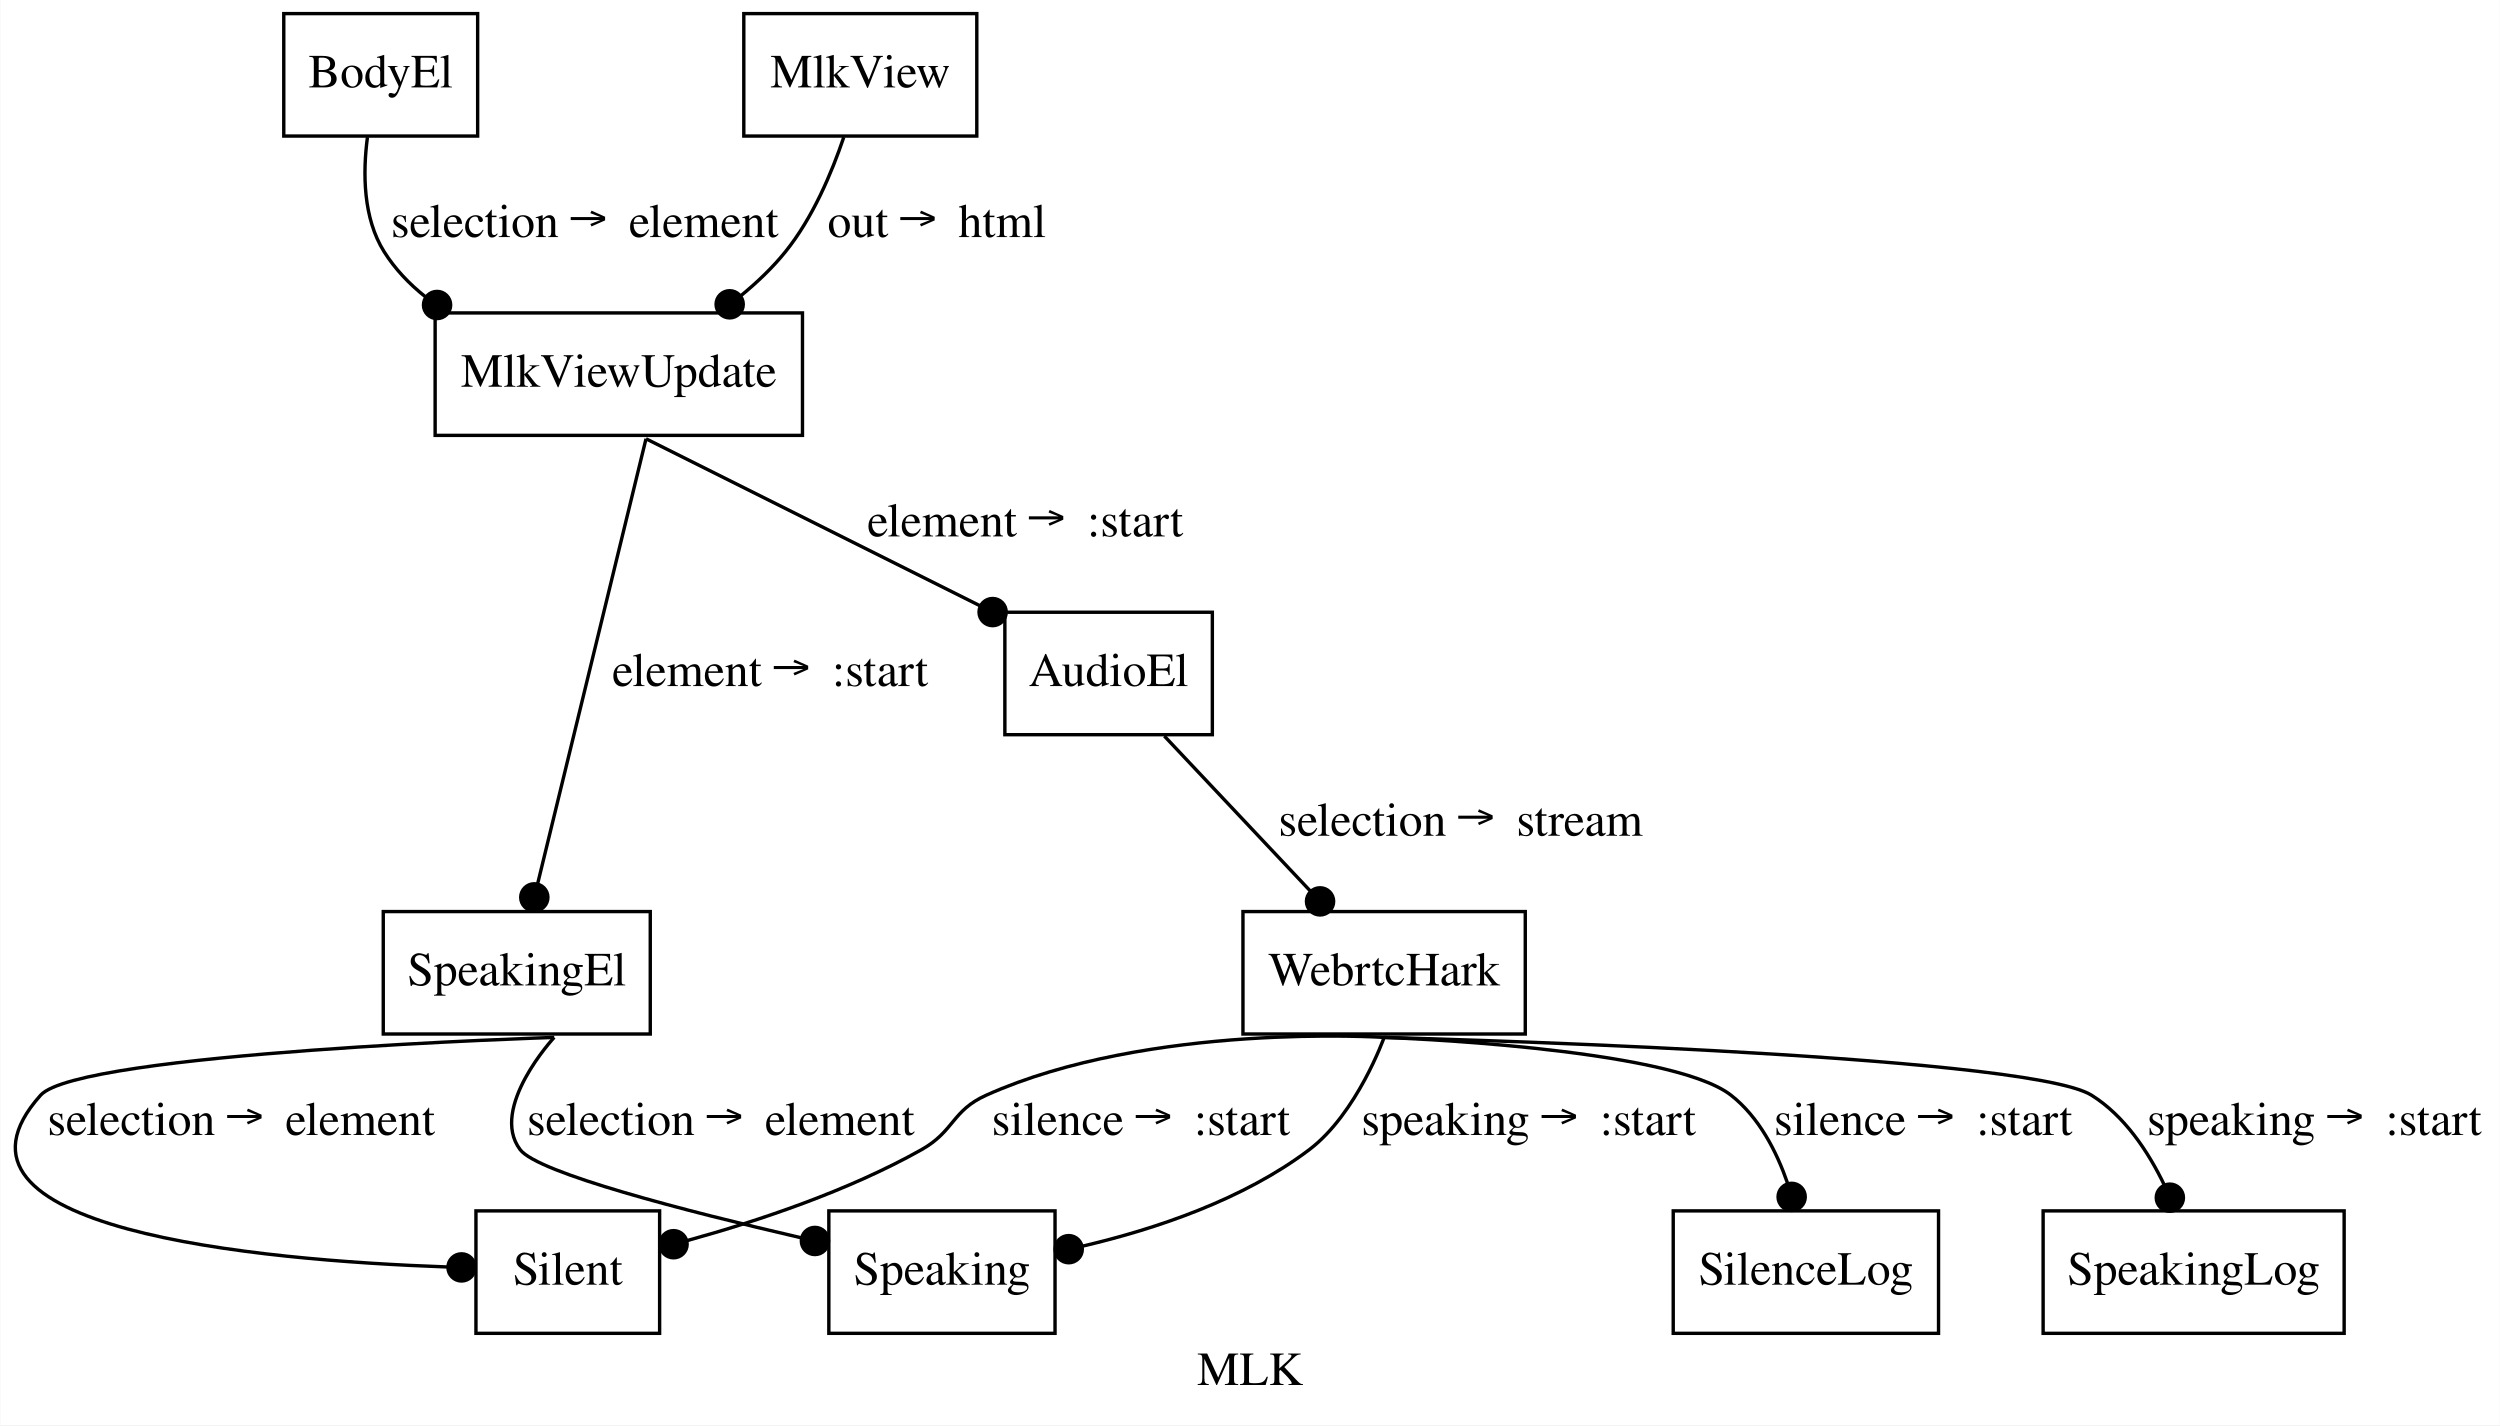
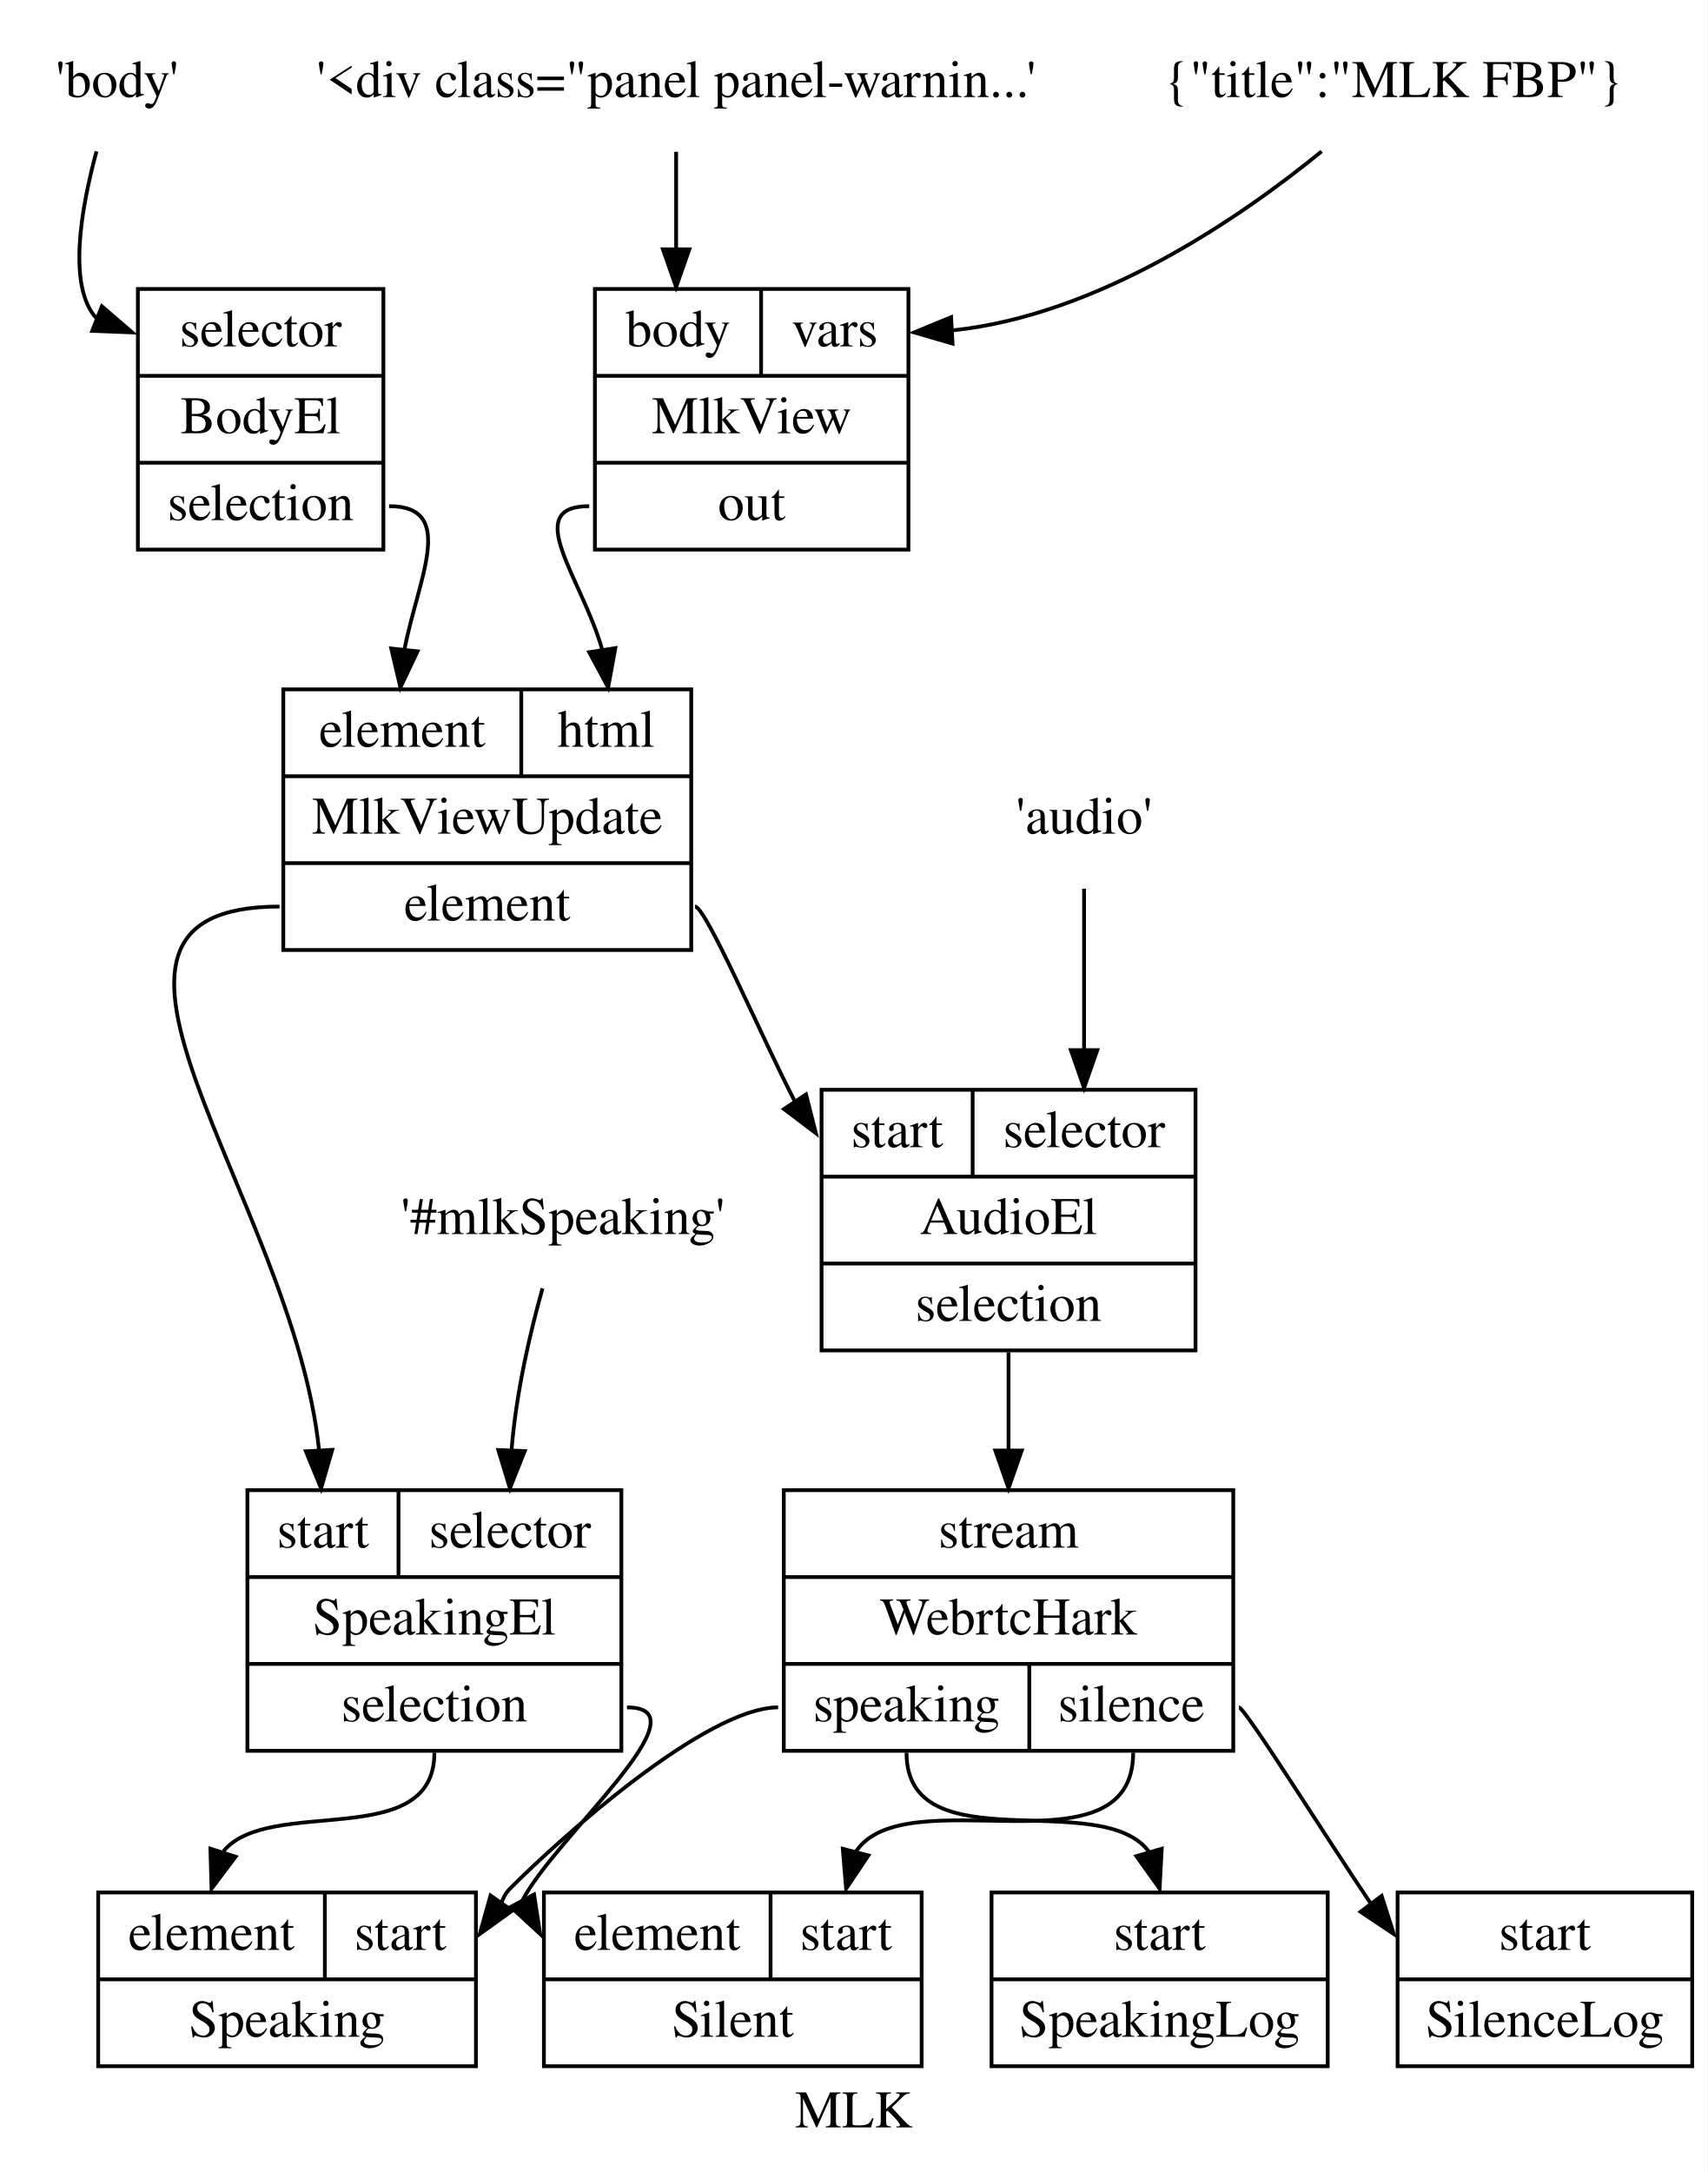
- <svg xmlns="http://www.w3.org/2000/svg" width="735pt" height="419pt" viewBox="0.00 0.00 734.85 419.00">
-   <g id="graph0" class="graph" transform="scale(1 1) rotate(0) translate(4 415)">
-     <polygon fill="white" stroke="none" points="-4,4 -4,-415 730.854,-415 730.854,4 -4,4" />
-     <text text-anchor="middle" x="363.427" y="-7.8" font-family="Times,serif" font-size="14.00">MLK</text>
+ <svg xmlns="http://www.w3.org/2000/svg" width="452pt" height="575pt" viewBox="0.00 0.00 452.00 575.00">
+   <g id="graph0" class="graph" transform="scale(1 1) rotate(0) translate(4 571)">
+     <polygon fill="white" stroke="none" points="-4,4 -4,-571 448,-571 448,4 -4,4" />
+     <text text-anchor="middle" x="222" y="-7.8" font-family="Times,serif" font-size="14.00">MLK</text>
    <g id="node1" class="node">
-       <polygon fill="none" stroke="black" points="136.354,-411 79.354,-411 79.354,-375 136.354,-375 136.354,-411" />
-       <text text-anchor="middle" x="107.854" y="-389.3" font-family="Times,serif" font-size="14.00">BodyEl</text>
+       <polygon fill="none" stroke="black" points="32.5,-425.5 32.5,-494.5 97.5,-494.5 97.5,-425.5 32.5,-425.5" />
+       <text text-anchor="middle" x="65" y="-479.3" font-family="Times,serif" font-size="14.00">selector</text>
+       <polyline fill="none" stroke="black" points="32.5,-471.5 97.5,-471.5 " />
+       <text text-anchor="middle" x="65" y="-456.3" font-family="Times,serif" font-size="14.00">BodyEl</text>
+       <polyline fill="none" stroke="black" points="32.5,-448.5 97.5,-448.5 " />
+       <text text-anchor="middle" x="65" y="-433.3" font-family="Times,serif" font-size="14.00">selection</text>
    </g>
    <g id="node2" class="node">
-       <polygon fill="none" stroke="black" points="231.854,-323 123.854,-323 123.854,-287 231.854,-287 231.854,-323" />
-       <text text-anchor="middle" x="177.854" y="-301.3" font-family="Times,serif" font-size="14.00">MlkViewUpdate</text>
+       <polygon fill="none" stroke="black" points="71,-319.5 71,-388.5 179,-388.5 179,-319.5 71,-319.5" />
+       <text text-anchor="middle" x="102.5" y="-373.3" font-family="Times,serif" font-size="14.00">element</text>
+       <polyline fill="none" stroke="black" points="134,-365.5 134,-388.5 " />
+       <text text-anchor="middle" x="156.5" y="-373.3" font-family="Times,serif" font-size="14.00">html</text>
+       <polyline fill="none" stroke="black" points="71,-365.5 179,-365.5 " />
+       <text text-anchor="middle" x="125" y="-350.3" font-family="Times,serif" font-size="14.00">MlkViewUpdate</text>
+       <polyline fill="none" stroke="black" points="71,-342.5 179,-342.5 " />
+       <text text-anchor="middle" x="125" y="-327.3" font-family="Times,serif" font-size="14.00">element</text>
    </g>
    <g id="edge1" class="edge">
-       <path fill="none" stroke="black" d="M103.956,-374.664C102.568,-364.151 102.639,-350.901 108.854,-341 112.045,-335.916 116.224,-331.54 120.95,-327.781" />
-       <ellipse fill="black" stroke="black" cx="124.422" cy="-325.332" rx="4" ry="4" />
-       <text text-anchor="middle" x="167.854" y="-345.3" font-family="Times,serif" font-size="14.00">selection →  element</text>
+       <path fill="none" stroke="black" d="M99,-437C117.119,-437 106.676,-417.869 103.074,-399.022" />
+       <polygon fill="black" stroke="black" points="106.546,-398.57 102,-389 99.585,-399.316 106.546,-398.57" />
    </g>
    <g id="node3" class="node">
-       <polygon fill="none" stroke="black" points="187.104,-147 108.604,-147 108.604,-111 187.104,-111 187.104,-147" />
-       <text text-anchor="middle" x="147.854" y="-125.3" font-family="Times,serif" font-size="14.00">SpeakingEl</text>
+       <polygon fill="none" stroke="black" points="61.5,-107.5 61.5,-176.5 160.5,-176.5 160.5,-107.5 61.5,-107.5" />
+       <text text-anchor="middle" x="81.5" y="-161.3" font-family="Times,serif" font-size="14.00">start</text>
+       <polyline fill="none" stroke="black" points="101.5,-153.5 101.5,-176.5 " />
+       <text text-anchor="middle" x="131" y="-161.3" font-family="Times,serif" font-size="14.00">selector</text>
+       <polyline fill="none" stroke="black" points="61.5,-153.5 160.5,-153.5 " />
+       <text text-anchor="middle" x="111" y="-138.3" font-family="Times,serif" font-size="14.00">SpeakingEl</text>
+       <polyline fill="none" stroke="black" points="61.5,-130.5 160.5,-130.5 " />
+       <text text-anchor="middle" x="111" y="-115.3" font-family="Times,serif" font-size="14.00">selection</text>
    </g>
    <g id="edge6" class="edge">
-       <path fill="none" stroke="black" d="M185.854,-286C185.854,-286 164.765,-199.426 154.008,-155.266" />
-       <ellipse fill="black" stroke="black" cx="153.012" cy="-151.177" rx="4" ry="4" />
-       <text text-anchor="middle" x="222.354" y="-213.3" font-family="Times,serif" font-size="14.00">element →  :start</text>
+       <path fill="none" stroke="black" d="M70,-331C4.732,-331 73.578,-253.753 80.457,-187.16" />
+       <polygon fill="black" stroke="black" points="83.961,-187.173 81,-177 76.971,-186.799 83.961,-187.173" />
    </g>
    <g id="node7" class="node">
-       <polygon fill="none" stroke="black" points="352.354,-235 291.354,-235 291.354,-199 352.354,-199 352.354,-235" />
-       <text text-anchor="middle" x="321.854" y="-213.3" font-family="Times,serif" font-size="14.00">AudioEl</text>
+       <polygon fill="none" stroke="black" points="213.5,-213.5 213.5,-282.5 312.5,-282.5 312.5,-213.5 213.5,-213.5" />
+       <text text-anchor="middle" x="233.5" y="-267.3" font-family="Times,serif" font-size="14.00">start</text>
+       <polyline fill="none" stroke="black" points="253.5,-259.5 253.5,-282.5 " />
+       <text text-anchor="middle" x="283" y="-267.3" font-family="Times,serif" font-size="14.00">selector</text>
+       <polyline fill="none" stroke="black" points="213.5,-259.5 312.5,-259.5 " />
+       <text text-anchor="middle" x="263" y="-244.3" font-family="Times,serif" font-size="14.00">AudioEl</text>
+       <polyline fill="none" stroke="black" points="213.5,-236.5 312.5,-236.5 " />
+       <text text-anchor="middle" x="263" y="-221.3" font-family="Times,serif" font-size="14.00">selection</text>
    </g>
    <g id="edge5" class="edge">
-       <path fill="none" stroke="black" d="M185.854,-286C185.854,-286 243.798,-257.028 284.042,-236.906" />
-       <ellipse fill="black" stroke="black" cx="287.755" cy="-235.049" rx="4" ry="4" />
-       <text text-anchor="middle" x="297.354" y="-257.3" font-family="Times,serif" font-size="14.00">element →  :start</text>
+       <path fill="none" stroke="black" d="M180,-331C182.892,-331 197.899,-295.829 206.47,-279.343" />
+       <polygon fill="black" stroke="black" points="209.392,-281.269 212,-271 203.558,-277.402 209.392,-281.269" />
    </g>
    <g id="node4" class="node">
-       <polygon fill="none" stroke="black" points="306.104,-59 239.604,-59 239.604,-23 306.104,-23 306.104,-59" />
-       <text text-anchor="middle" x="272.854" y="-37.3" font-family="Times,serif" font-size="14.00">Speaking</text>
+       <polygon fill="none" stroke="black" points="22,-24 22,-70 122,-70 122,-24 22,-24" />
+       <text text-anchor="middle" x="52" y="-54.8" font-family="Times,serif" font-size="14.00">element</text>
+       <polyline fill="none" stroke="black" points="82,-47 82,-70 " />
+       <text text-anchor="middle" x="102" y="-54.8" font-family="Times,serif" font-size="14.00">start</text>
+       <polyline fill="none" stroke="black" points="22,-47 122,-47 " />
+       <text text-anchor="middle" x="72" y="-31.8" font-family="Times,serif" font-size="14.00">Speaking</text>
    </g>
    <g id="edge2" class="edge">
-       <path fill="none" stroke="black" d="M158.854,-110C158.854,-110 139.605,-89.22 148.854,-77 154.024,-70.168 197.423,-58.977 231.439,-51.092" />
-       <ellipse fill="black" stroke="black" cx="235.515" cy="-50.157" rx="4" ry="4" />
-       <text text-anchor="middle" x="207.854" y="-81.3" font-family="Times,serif" font-size="14.00">selection →  element</text>
+       <path fill="none" stroke="black" d="M111,-107C111,-80.602 67.427,-95.675 55.172,-80.94" />
+       <polygon fill="black" stroke="black" points="58.375,-79.463 52,-71 51.706,-81.591 58.375,-79.463" />
    </g>
    <g id="node5" class="node">
-       <polygon fill="none" stroke="black" points="189.854,-59 135.854,-59 135.854,-23 189.854,-23 189.854,-59" />
-       <text text-anchor="middle" x="162.854" y="-37.3" font-family="Times,serif" font-size="14.00">Silent</text>
+       <polygon fill="none" stroke="black" points="140,-24 140,-70 240,-70 240,-24 140,-24" />
+       <text text-anchor="middle" x="170" y="-54.8" font-family="Times,serif" font-size="14.00">element</text>
+       <polyline fill="none" stroke="black" points="200,-47 200,-70 " />
+       <text text-anchor="middle" x="220" y="-54.8" font-family="Times,serif" font-size="14.00">start</text>
+       <polyline fill="none" stroke="black" points="140,-47 240,-47 " />
+       <text text-anchor="middle" x="190" y="-31.8" font-family="Times,serif" font-size="14.00">Silent</text>
    </g>
    <g id="edge3" class="edge">
-       <path fill="none" stroke="black" d="M158.854,-110C158.854,-110 19.105,-105.589 7.854,-93 -27.43,-53.521 71.429,-44.504 127.364,-42.512" />
-       <ellipse fill="black" stroke="black" cx="131.617" cy="-42.381" rx="4" ry="4" />
-       <text text-anchor="middle" x="66.854" y="-81.3" font-family="Times,serif" font-size="14.00">selection →  element</text>
+       <path fill="none" stroke="black" d="M162,-119C183.642,-119 142.874,-84.543 134.286,-67.853" />
+       <polygon fill="black" stroke="black" points="137.389,-69.472 139,-59 131.211,-66.182 137.389,-69.472" />
    </g>
    <g id="node6" class="node">
-       <polygon fill="none" stroke="black" points="283.104,-411 214.604,-411 214.604,-375 283.104,-375 283.104,-411" />
-       <text text-anchor="middle" x="248.854" y="-389.3" font-family="Times,serif" font-size="14.00">MlkView</text>
+       <polygon fill="none" stroke="black" points="153.5,-425.5 153.5,-494.5 236.5,-494.5 236.5,-425.5 153.5,-425.5" />
+       <text text-anchor="middle" x="175.5" y="-479.3" font-family="Times,serif" font-size="14.00">body</text>
+       <polyline fill="none" stroke="black" points="197.5,-471.5 197.5,-494.5 " />
+       <text text-anchor="middle" x="217" y="-479.3" font-family="Times,serif" font-size="14.00">vars</text>
+       <polyline fill="none" stroke="black" points="153.5,-471.5 236.5,-471.5 " />
+       <text text-anchor="middle" x="195" y="-456.3" font-family="Times,serif" font-size="14.00">MlkView</text>
+       <polyline fill="none" stroke="black" points="153.5,-448.5 236.5,-448.5 " />
+       <text text-anchor="middle" x="195" y="-433.3" font-family="Times,serif" font-size="14.00">out</text>
    </g>
    <g id="edge4" class="edge">
-       <path fill="none" stroke="black" d="M243.995,-374.667C240.446,-364.156 234.846,-350.906 226.854,-341 223.108,-336.357 218.597,-332.045 213.849,-328.147" />
-       <ellipse fill="black" stroke="black" cx="210.448" cy="-325.534" rx="4" ry="4" />
-       <text text-anchor="middle" x="271.354" y="-345.3" font-family="Times,serif" font-size="14.00">out →  html</text>
+       <path fill="none" stroke="black" d="M152,-437C133.819,-437 150.053,-417.922 155.421,-399.046" />
+       <polygon fill="black" stroke="black" points="158.905,-399.422 157,-389 151.99,-398.335 158.905,-399.422" />
    </g>
    <g id="node8" class="node">
-       <polygon fill="none" stroke="black" points="444.354,-147 361.354,-147 361.354,-111 444.354,-111 444.354,-147" />
-       <text text-anchor="middle" x="402.854" y="-125.3" font-family="Times,serif" font-size="14.00">WebrtcHark</text>
+       <polygon fill="none" stroke="black" points="203.5,-107.5 203.5,-176.5 322.5,-176.5 322.5,-107.5 203.5,-107.5" />
+       <text text-anchor="middle" x="263" y="-161.3" font-family="Times,serif" font-size="14.00">stream</text>
+       <polyline fill="none" stroke="black" points="203.5,-153.5 322.5,-153.5 " />
+       <text text-anchor="middle" x="263" y="-138.3" font-family="Times,serif" font-size="14.00">WebrtcHark</text>
+       <polyline fill="none" stroke="black" points="203.5,-130.5 322.5,-130.5 " />
+       <text text-anchor="middle" x="236" y="-115.3" font-family="Times,serif" font-size="14.00">speaking</text>
+       <polyline fill="none" stroke="black" points="268.5,-107.5 268.5,-130.5 " />
+       <text text-anchor="middle" x="295.5" y="-115.3" font-family="Times,serif" font-size="14.00">silence</text>
    </g>
    <g id="edge7" class="edge">
-       <path fill="none" stroke="black" d="M338.245,-198.597C350.623,-185.455 367.723,-167.299 381.222,-152.967" />
-       <ellipse fill="black" stroke="black" cx="384.02" cy="-149.996" rx="4" ry="4" />
-       <text text-anchor="middle" x="425.354" y="-169.3" font-family="Times,serif" font-size="14.00">selection →  stream</text>
+       <path fill="none" stroke="black" d="M263,-213C263,-201 263,-195.75 263,-187.125" />
+       <polygon fill="black" stroke="black" points="266.5,-187 263,-177 259.5,-187 266.5,-187" />
    </g>
    <g id="edge8" class="edge">
-       <path fill="none" stroke="black" d="M402.854,-110C402.854,-110 394.907,-87.641 380.854,-77 361.486,-62.335 335.733,-53.678 314.233,-48.643" />
-       <ellipse fill="black" stroke="black" cx="310.13" cy="-47.743" rx="4" ry="4" />
-       <text text-anchor="middle" x="445.354" y="-81.3" font-family="Times,serif" font-size="14.00">speaking →  :start</text>
+       <path fill="none" stroke="black" d="M202,-119C182.955,-119 144.423,-84.51 131,-71 129.871,-69.863 129.206,-68.545 128.745,-67.207" />
+       <polygon fill="black" stroke="black" points="131.602,-65.185 123,-59 125.868,-69.199 131.602,-65.185" />
    </g>
    <g id="edge10" class="edge">
-       <path fill="none" stroke="black" d="M402.854,-110C402.854,-110 333.788,-114.526 285.854,-93 275.783,-88.477 276.476,-82.411 266.854,-77 245.304,-64.882 218.878,-56.056 198.056,-50.298" />
-       <ellipse fill="black" stroke="black" cx="193.949" cy="-49.2" rx="4" ry="4" />
-       <text text-anchor="middle" x="331.354" y="-81.3" font-family="Times,serif" font-size="14.00">silence →  :start</text>
+       <path fill="none" stroke="black" d="M296,-107C296,-73.712 235.716,-100.809 222.529,-80.731" />
+       <polygon fill="black" stroke="black" points="225.903,-79.798 220,-71 219.128,-81.559 225.903,-79.798" />
    </g>
    <g id="node9" class="node">
-       <polygon fill="none" stroke="black" points="685.104,-59 596.604,-59 596.604,-23 685.104,-23 685.104,-59" />
-       <text text-anchor="middle" x="640.854" y="-37.3" font-family="Times,serif" font-size="14.00">SpeakingLog</text>
+       <polygon fill="none" stroke="black" points="258.5,-24 258.5,-70 347.5,-70 347.5,-24 258.5,-24" />
+       <text text-anchor="middle" x="303" y="-54.8" font-family="Times,serif" font-size="14.00">start</text>
+       <polyline fill="none" stroke="black" points="258.5,-47 347.5,-47 " />
+       <text text-anchor="middle" x="303" y="-31.8" font-family="Times,serif" font-size="14.00">SpeakingLog</text>
    </g>
    <g id="edge9" class="edge">
-       <path fill="none" stroke="black" d="M402.854,-110C402.854,-110 591.211,-105.323 610.854,-93 620.561,-86.909 627.505,-76.442 632.251,-66.569" />
-       <ellipse fill="black" stroke="black" cx="633.86" cy="-62.883" rx="4" ry="4" />
-       <text text-anchor="middle" x="676.354" y="-81.3" font-family="Times,serif" font-size="14.00">speaking →  :start</text>
+       <path fill="none" stroke="black" d="M236,-107C236,-77.421 287.297,-97.924 300.121,-80.866" />
+       <polygon fill="black" stroke="black" points="303.559,-81.58 303,-71 296.839,-79.619 303.559,-81.58" />
    </g>
    <g id="node10" class="node">
-       <polygon fill="none" stroke="black" points="565.854,-59 487.854,-59 487.854,-23 565.854,-23 565.854,-59" />
-       <text text-anchor="middle" x="526.854" y="-37.3" font-family="Times,serif" font-size="14.00">SilenceLog</text>
+       <polygon fill="none" stroke="black" points="366,-24 366,-70 444,-70 444,-24 366,-24" />
+       <text text-anchor="middle" x="405" y="-54.8" font-family="Times,serif" font-size="14.00">start</text>
+       <polyline fill="none" stroke="black" points="366,-47 444,-47 " />
+       <text text-anchor="middle" x="405" y="-31.8" font-family="Times,serif" font-size="14.00">SilenceLog</text>
    </g>
    <g id="edge11" class="edge">
-       <path fill="none" stroke="black" d="M402.854,-110C402.854,-110 486.761,-107.168 504.854,-93 513.039,-86.59 518.232,-76.534 521.501,-67.039" />
-       <ellipse fill="black" stroke="black" cx="522.672" cy="-63.121" rx="4" ry="4" />
-       <text text-anchor="middle" x="561.354" y="-81.3" font-family="Times,serif" font-size="14.00">silence →  :start</text>
+       <path fill="none" stroke="black" d="M324,-119C325.546,-119 347.575,-83.829 358.722,-67.343" />
+       <polygon fill="black" stroke="black" points="361.784,-69.095 365,-59 356.19,-64.886 361.784,-69.095" />
+     </g>
+     <g id="node11" class="node">
+       <text text-anchor="middle" x="175" y="-545.3" font-family="Times,serif" font-size="14.00">'&lt;div class="panel panel-warnin...'</text>
+     </g>
+     <g id="edge12" class="edge">
+       <path fill="none" stroke="black" d="M175,-530.814C175,-523.278 175,-514.101 175,-505.058" />
+       <polygon fill="black" stroke="black" points="178.5,-505 175,-495 171.5,-505 178.5,-505" />
+     </g>
+     <g id="node12" class="node">
+       <text text-anchor="middle" x="365" y="-545.3" font-family="Times,serif" font-size="14.00">{"title":"MLK FBP"}</text>
+     </g>
+     <g id="edge13" class="edge">
+       <path fill="none" stroke="black" d="M345.888,-530.922C324.23,-513.243 286.903,-487.639 248.354,-483.558" />
+       <polygon fill="black" stroke="black" points="248.174,-480.043 238,-483 247.797,-487.033 248.174,-480.043" />
+     </g>
+     <g id="node13" class="node">
+       <text text-anchor="middle" x="283" y="-350.3" font-family="Times,serif" font-size="14.00">'audio'</text>
+     </g>
+     <g id="edge14" class="edge">
+       <path fill="none" stroke="black" d="M283,-335.74C283,-324.228 283,-308.48 283,-293.332" />
+       <polygon fill="black" stroke="black" points="286.5,-293 283,-283 279.5,-293 286.5,-293" />
+     </g>
+     <g id="node14" class="node">
+       <text text-anchor="middle" x="27" y="-545.3" font-family="Times,serif" font-size="14.00">'body'</text>
+     </g>
+     <g id="edge15" class="edge">
+       <path fill="none" stroke="black" d="M21.544,-530.922C17.465,-515.876 13.8,-495.09 21.556,-486.716" />
+       <polygon fill="black" stroke="black" points="22.976,-489.919 31,-483 20.413,-483.405 22.976,-489.919" />
+     </g>
+     <g id="node15" class="node">
+       <text text-anchor="middle" x="145" y="-244.3" font-family="Times,serif" font-size="14.00">'#mlkSpeaking'</text>
+     </g>
+     <g id="edge16" class="edge">
+       <path fill="none" stroke="black" d="M139.627,-229.93C136.389,-218.398 132.658,-202.511 131.422,-187.049" />
+       <polygon fill="black" stroke="black" points="134.916,-186.844 131,-177 127.923,-187.138 134.916,-186.844" />
    </g>
  </g>
</svg>
